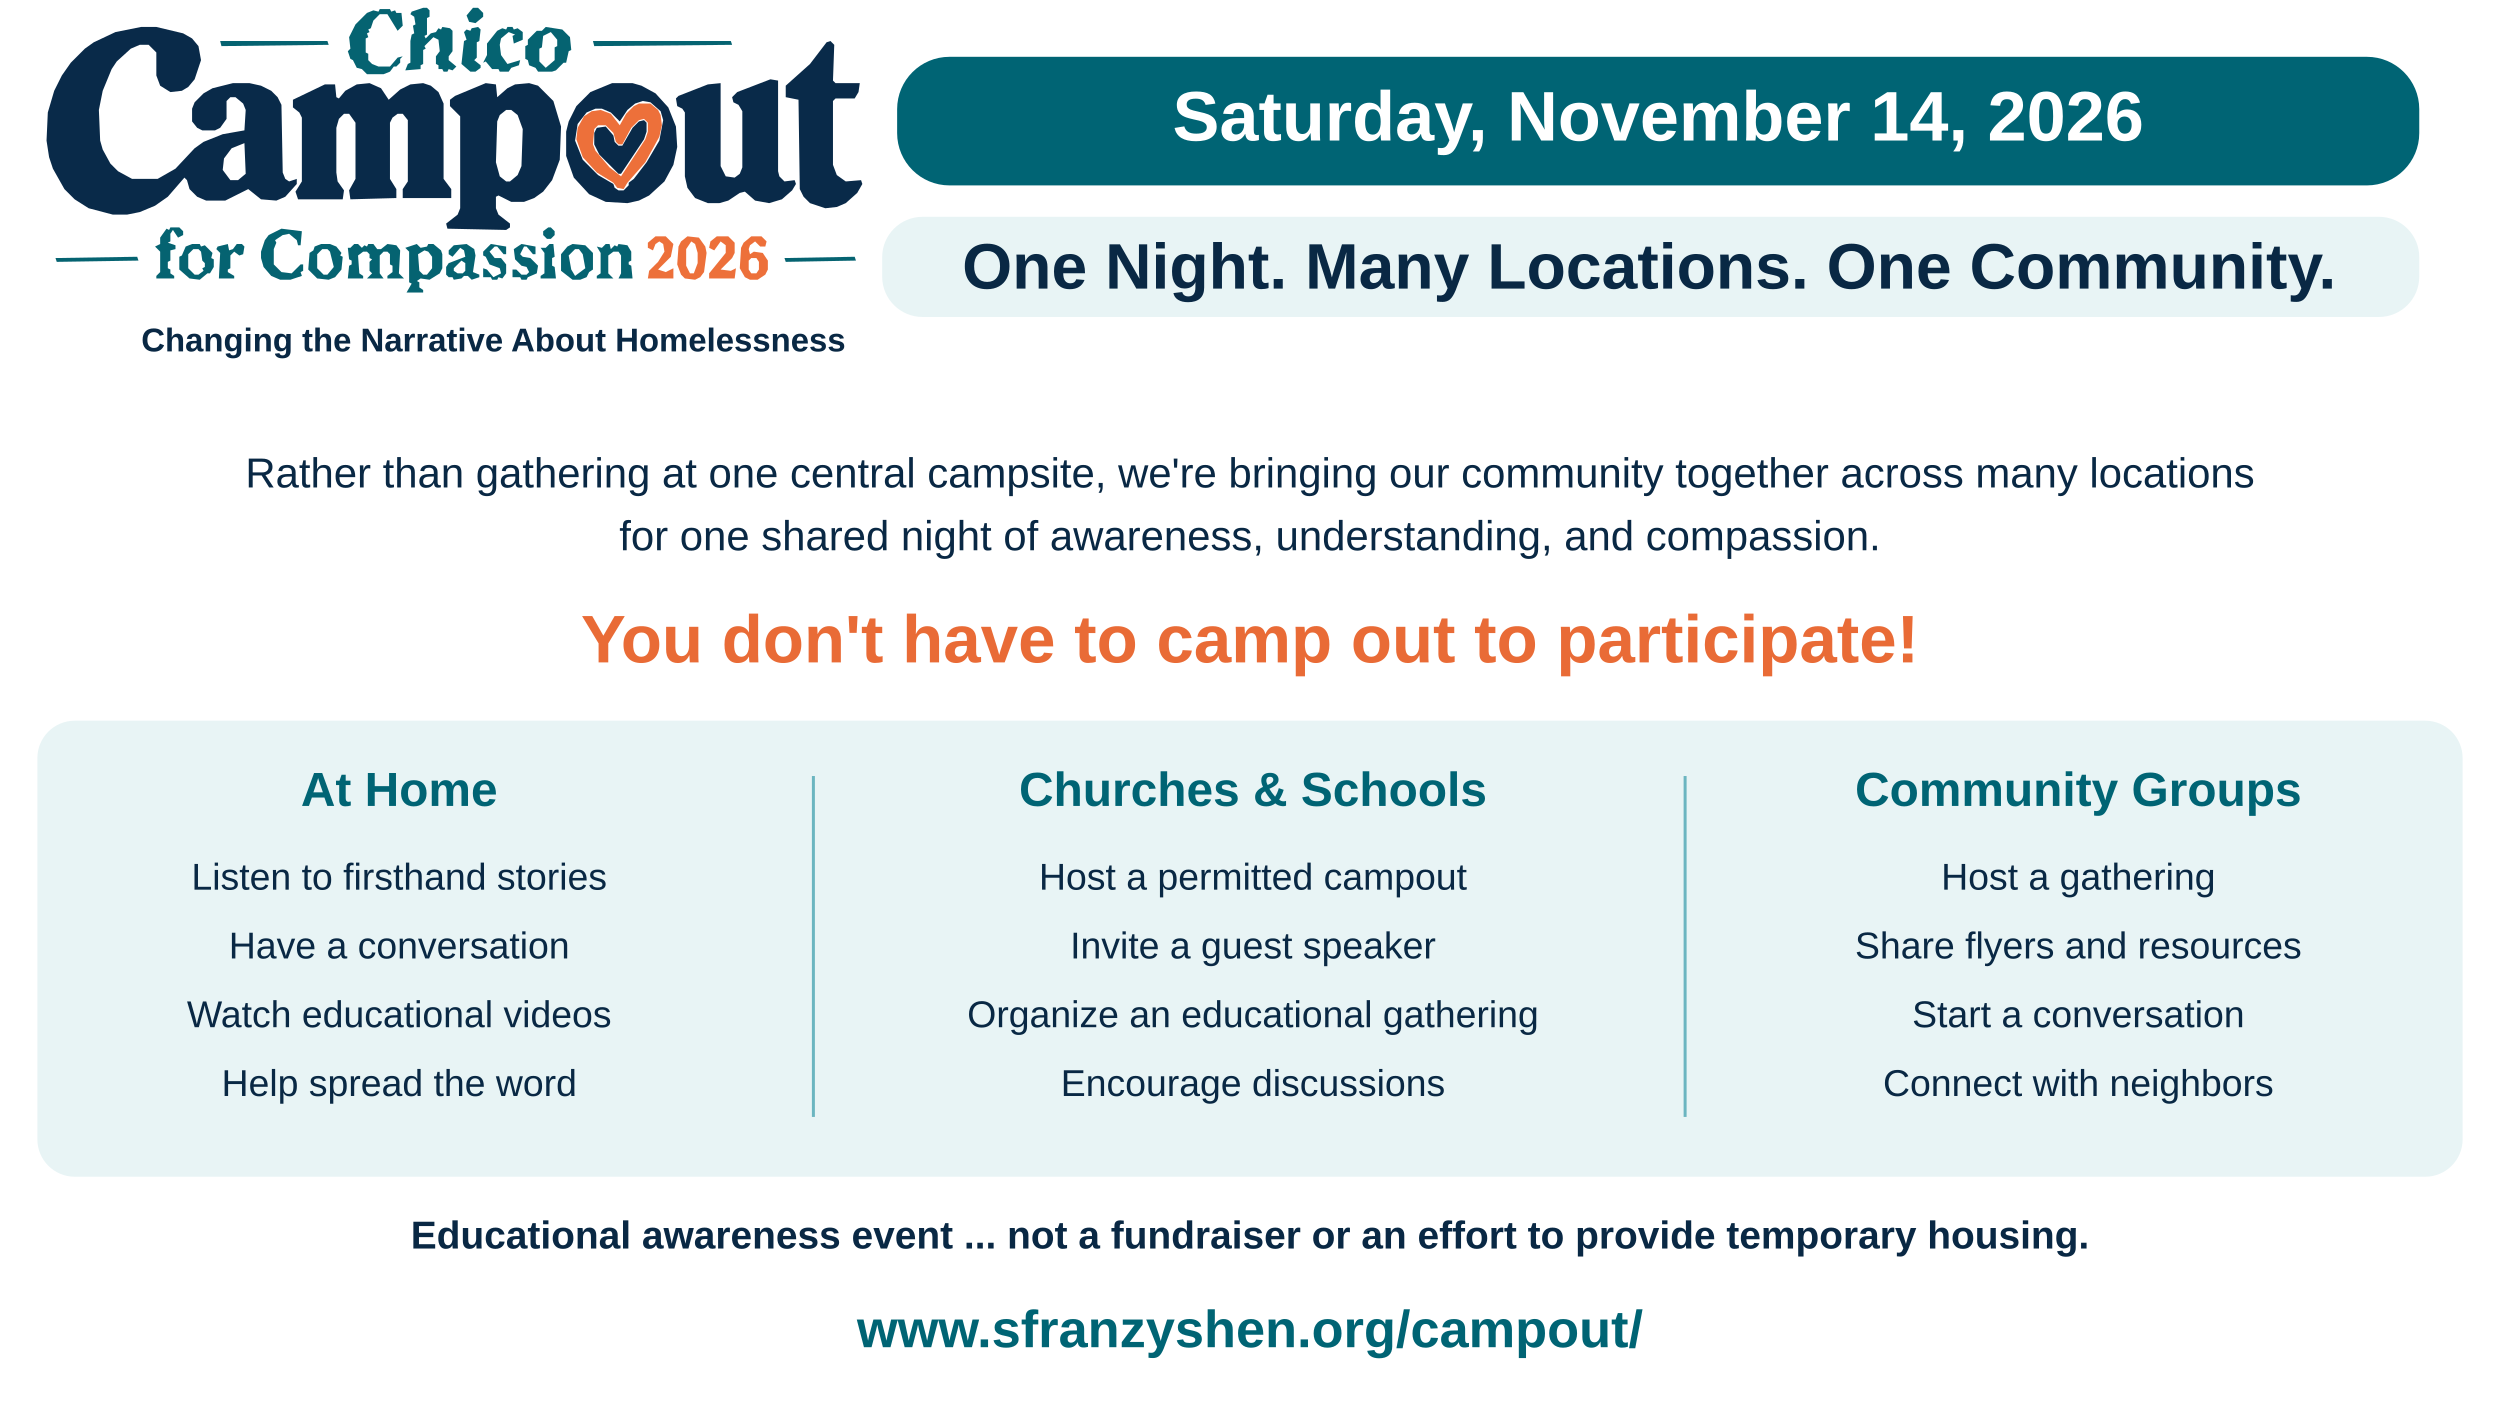
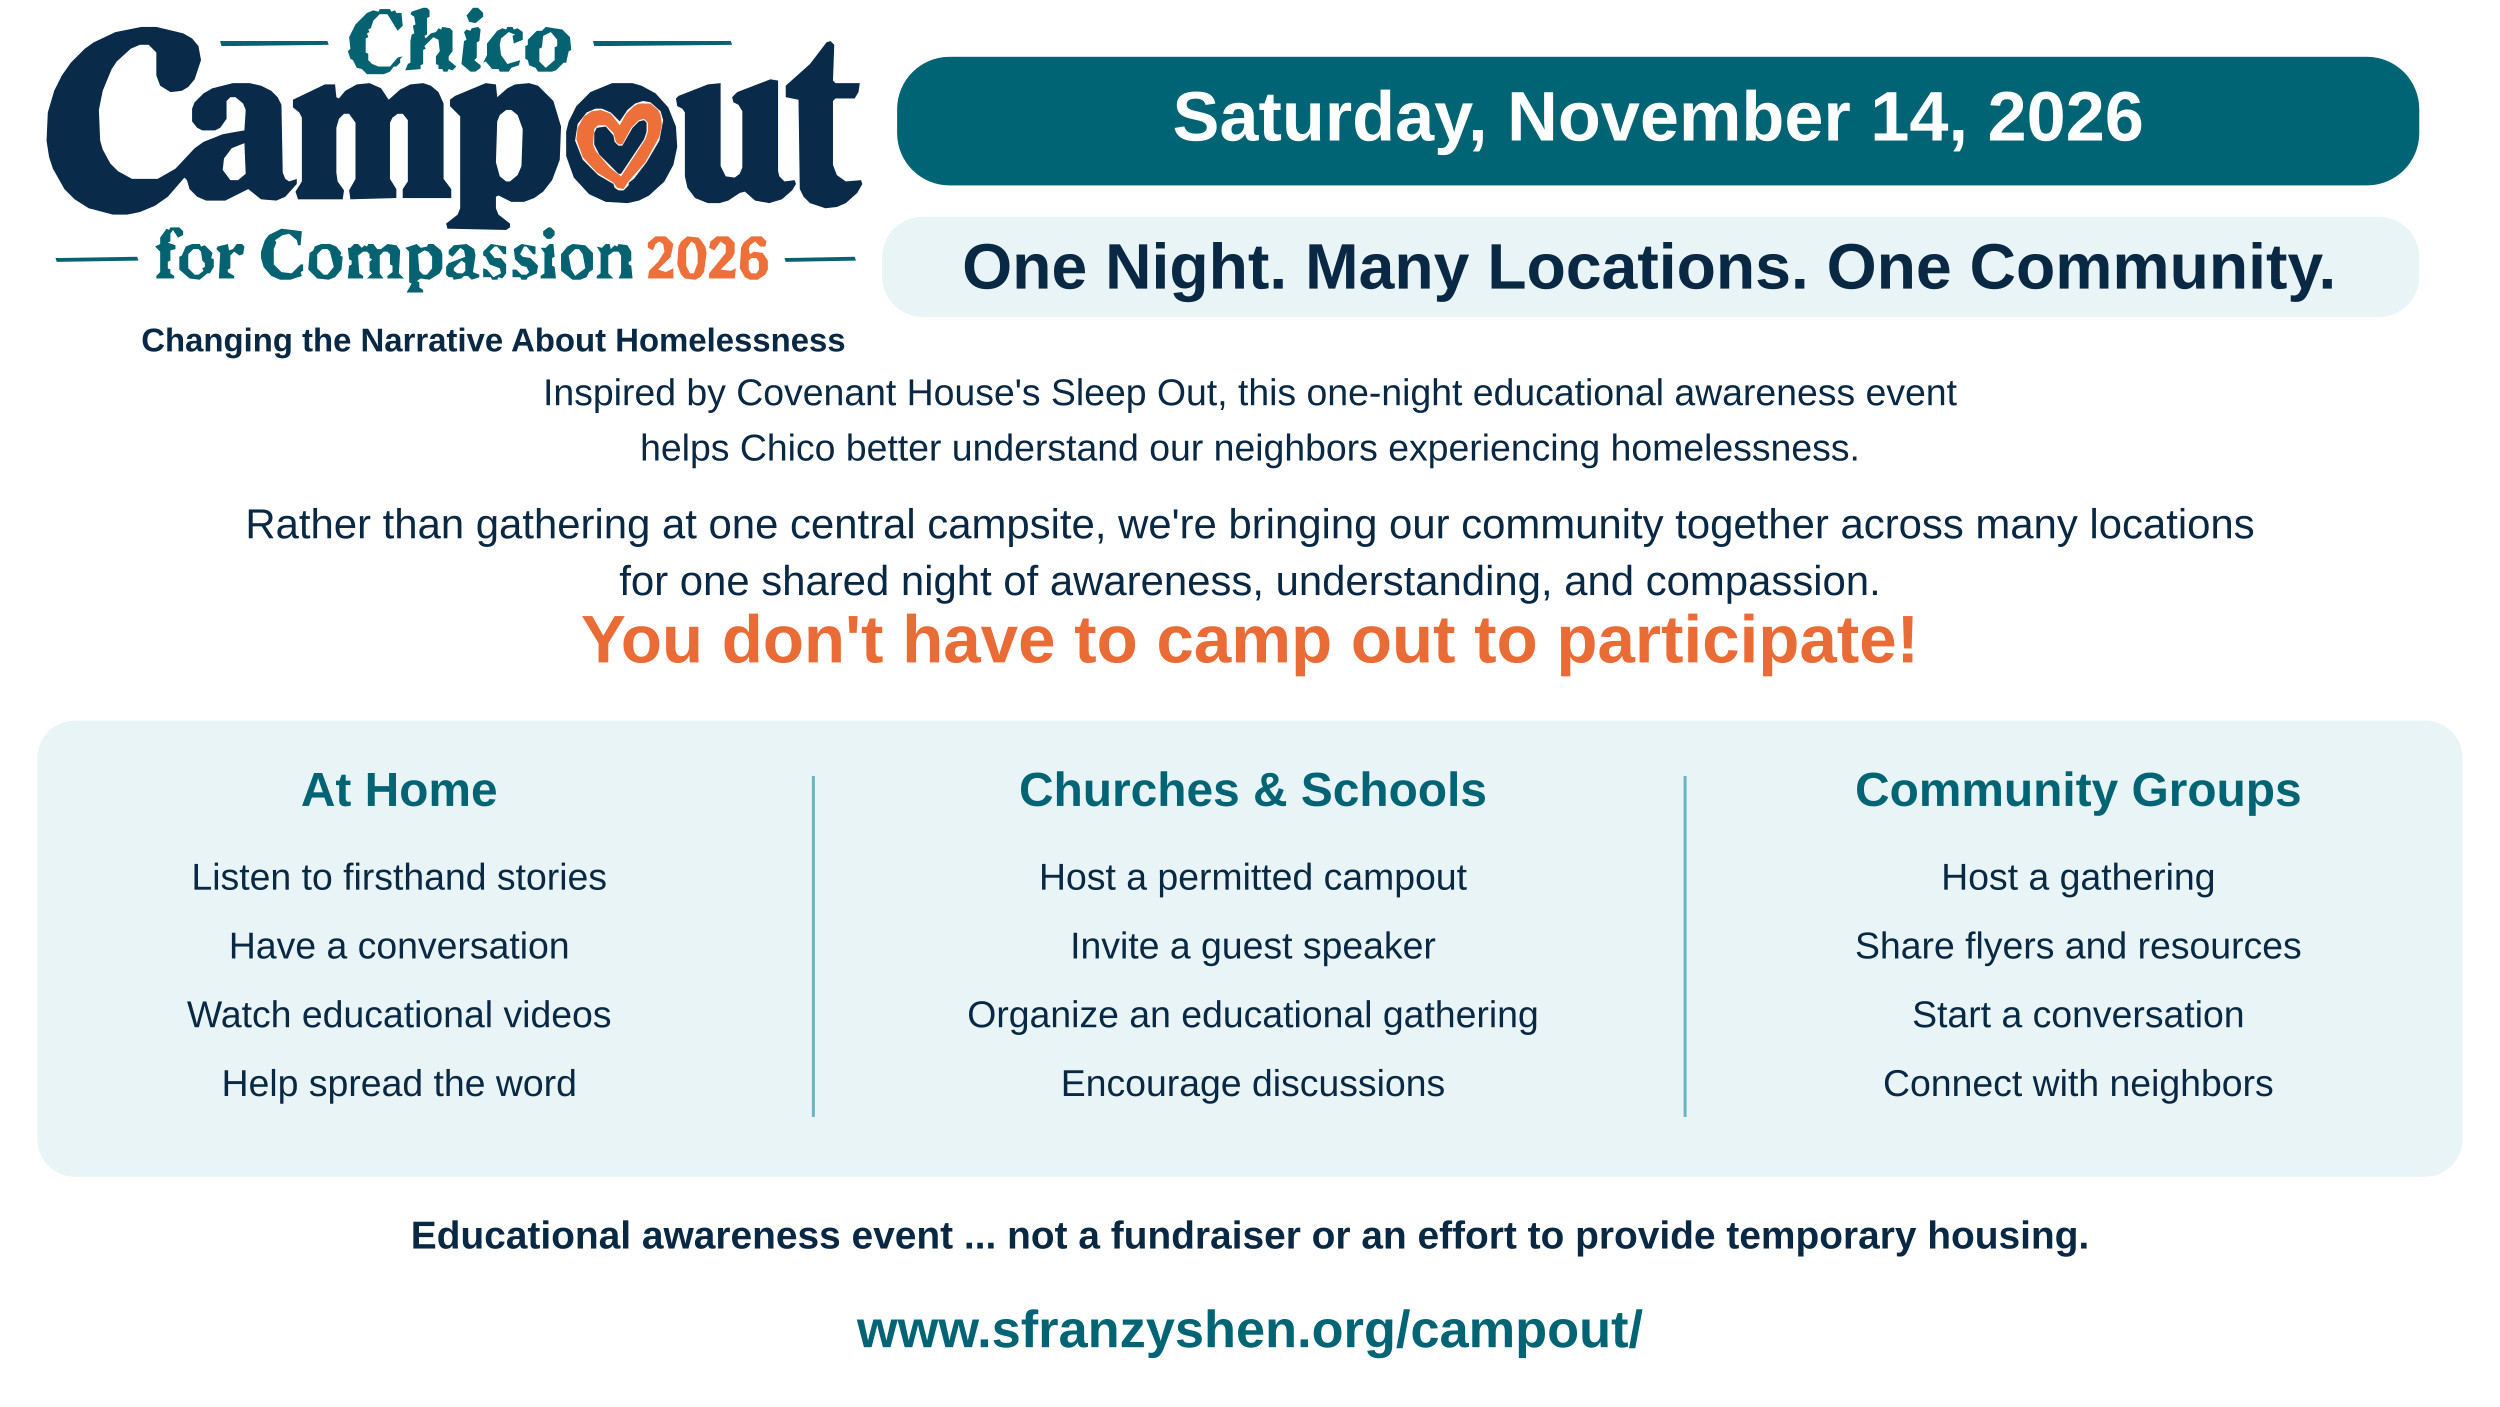
<svg xmlns="http://www.w3.org/2000/svg" width="1672" height="941" viewBox="0 0 1672 941" role="img" aria-label="Chico Campout for Compassion 2026 landscape social media graphic, updated event description">
  <rect width="1672" height="941" fill="#fff" />
  <style>text{font-family:Arial,Helvetica,sans-serif}.navy{fill:#092844}.teal{fill:#006474}.orange{fill:#e96b36}.white{fill:#fff}.title{font-size:49px;font-weight:900}.date{font-size:38px;font-weight:800}.tag{font-size:37px;font-weight:800}.body{font-size:25px}.bodyL{font-size:28px}.head{font-size:32px;font-weight:800}.caption{font-size:22px}.foot{font-size:25px;font-weight:800}</style>
  <svg x="26" y="0" width="555" height="200" viewBox="0 0 650 234" role="img" aria-label="Chico Campout for Compassion 2026">
    <path fill="#092a49" fill-rule="evenodd" d="M474,94 470,95 465,100 457,114 454,114 451,111 450,106 444,99 437,100 435,104 435,113 439,121 454,136 456,136 474,109 476,103 476,96ZM449,65 432,72 421,83 415,95 413,103 413,122 419,139 431,152 444,158 461,159 470,157 478,153 490,142 497,129 500,115 499,99 493,84 483,73 472,67 465,65ZM479,80 487,87 489,94 486,110 476,127 466,140 462,143 462,145 458,149 454,149 451,147 450,144 438,137 426,125 420,110 422,97 429,88 436,85 441,85 448,88 455,95 461,86 467,81 473,79ZM391,67 384,65 373,66 367,69 359,76 358,66 350,65 326,75 322,78 322,83 330,91 330,163 328,168 319,175 320,179 366,180 369,178 369,175 360,168 358,163 358,154 360,153 370,158 380,158 388,155 395,150 402,141 408,125 409,99 403,79ZM366,86 370,86 375,90 379,101 378,130 375,137 369,142 366,142 361,138 358,127 359,95 361,90ZM199,78 199,84 204,88 206,92 206,142 201,150 203,156 238,156 239,149 234,142 233,135 233,100 235,93 239,89 243,89 248,96 248,140 243,149 244,156 280,155 280,148 275,140 275,96 277,92 281,89 285,89 289,94 289,142 285,148 285,155 323,155 323,148 317,140 317,81 313,72 307,67 301,65 291,66 283,70 274,78 268,69 259,65 249,66 240,71 235,77 233,76 232,66 224,66ZM579,63 573,62 547,72 543,76 544,80 548,82 551,87 551,131 549,136 545,139 538,138 534,130 534,65 524,66 501,75 499,77 500,83 504,85 506,88 506,138 508,147 514,155 524,159 533,159 540,157 549,151 553,150 561,157 572,159 582,156 590,149 593,144 592,141 584,142 580,138 579,134ZM620,32 617,33 604,50 585,67 585,76 595,78 596,148 599,154 604,159 616,163 625,162 632,159 641,151 645,144 644,141 632,142 625,137 622,129 622,79 624,77 639,77 642,72 643,65 624,65 622,63 623,35ZM18,59 12,71 7,88 6,110 8,123 11,132 20,148 28,156 39,163 58,168 69,168 79,166 91,161 101,154 114,139 116,141 118,148 124,154 131,157 146,157 164,148 174,156 186,157 193,154 202,144 202,140 196,142 193,140 191,135 190,82 187,76 182,71 174,67 165,65 152,65 136,69 129,73 122,80 120,85 120,95 124,100 128,102 138,102 142,100 147,93 147,79 150,76 154,76 160,81 162,86 161,102 144,105 129,111 122,116 107,132 93,140 73,140 62,134 56,128 50,117 48,110 47,86 50,71 57,54 61,48 72,38 79,35 86,35 92,41 92,59 95,67 103,72 112,71 117,68 122,62 127,47 125,36 120,30 113,26 92,21 80,21 60,25 43,33 36,38 25,49ZM161,112 162,136 156,141 150,141 144,133 145,124 151,116Z" />
    <path fill="#056371" fill-rule="evenodd" d="M584,202 585,205 640,204 639,201ZM13,202 14,205 78,204 77,201ZM437,193 440,198 440,214 437,216 437,218 450,218 446,214 446,200 450,197 454,197 456,200 456,214 454,218 465,218 464,208 462,207 462,205 464,204 464,197 461,192 454,191 453,193 451,192 448,195 447,191 444,191 441,194ZM418,191 414,193 409,199 409,212 418,219 424,219 429,217 431,213 434,211 434,198 428,192ZM423,195 426,199 428,210 420,216 417,211 415,200 420,195ZM403,191 400,191 397,194 393,194 396,198 396,214 393,216 393,218 405,218 404,209 402,208 402,202 404,201ZM378,191 372,195 373,203 378,208 382,209 384,213 382,215 378,215 374,211 371,211 371,217 377,217 378,219 382,219 383,217 390,214 391,208 385,202 379,201 377,199 380,193 382,193 387,199 389,199 389,193ZM354,191 348,197 348,200 350,201 353,207 361,210 362,214 356,217 351,211 348,210 348,217 354,217 355,219 359,219 360,217 363,218 366,214 366,207 362,202 357,202 353,197 357,193 359,193 364,199 366,199 366,193ZM325,192 321,196 321,199 324,201 330,194 333,196 334,201 321,206 319,209 319,215 321,217 324,217 325,219 331,218 333,216 336,216 339,219 345,217 345,215 340,213 342,200 341,195 335,191ZM331,204 334,206 334,212 332,214 328,214 325,212 325,210ZM309,191 305,191 304,193 299,194 296,191 287,194 290,197 290,221 292,222 288,229 301,229 301,227 298,225 298,221 296,220 299,218 306,219 314,214 316,210 316,199 315,196ZM302,196 305,197 308,201 308,210 304,215 301,215 298,212 297,199ZM242,194 243,203 245,204 245,207 243,208 242,218 254,218 254,216 251,214 250,200 254,197 257,197 259,199 259,202 261,203 259,205 259,212 261,214 257,218 270,218 267,214 267,200 270,197 273,197 275,199 275,207 277,208 277,213 273,216 273,218 286,218 282,214 283,196 280,192 273,191 268,195 265,195 262,191 258,191 257,193 255,192 253,194 250,191 247,191 244,194ZM221,191 216,193 215,196 212,198 211,211 218,218 227,219 232,217 237,211 238,201 236,200 237,198 233,193 228,191ZM222,195 226,195 228,197 231,209 226,215 223,215 218,210 218,199ZM140,193 139,195 142,198 141,218 153,218 153,216 148,213 148,211 150,210 150,200 153,197 157,200 160,199 161,193 159,191 155,191 152,195 149,196 148,191ZM120,191 115,193 112,200 110,201 110,211 118,218 126,219 132,214 134,214 137,209 137,203 135,202 136,198 130,192 127,193 126,191ZM121,195 125,195 127,197 128,204 130,206 130,209 128,210 129,212 125,215 122,215 117,210 117,199ZM190,179 180,184 177,188 174,197 174,202 176,209 182,216 189,219 197,219 206,216 205,213 207,212 207,207 205,207 198,214 190,213 184,207 184,195 186,190 185,188 191,184 196,183 202,188 203,192 205,192 206,181ZM399,178 395,181 395,184 398,187 401,187 404,184 404,181 401,178ZM110,178 103,178 102,180 100,179 95,186 95,191 91,193 95,197 95,213 92,216 92,218 106,218 106,216 103,214 103,211 101,210 101,205 103,204 103,196 107,195 107,192 101,190 103,189 103,183 105,180 109,186 113,184 113,181ZM434,32 435,36 543,35 542,32ZM142,32 143,36 227,35 226,32ZM410,23 397,21 394,24 390,24 383,31 383,35 381,36 381,46 383,47 384,51 389,53 391,56 402,56 405,55 411,49 413,49 415,40 417,39 416,29ZM401,25 406,31 406,36 404,37 404,47 397,53 392,48 392,38 394,37 395,28ZM375,22 372,23 371,21 367,21 366,23 363,22 359,24 351,34 351,43 348,49 350,48 355,54 360,54 361,56 368,56 370,53 376,51 377,47 367,50 362,43 361,35 362,30 368,25 373,27 371,28 372,34 379,31 379,25ZM344,21 339,22 338,24 335,23 333,25 335,31 333,32 331,50 338,56 342,56 346,53 346,51 341,47 343,45 343,33 345,32 346,23ZM284,10 280,10 279,8 276,9 275,7 267,7 266,9 262,8 257,10 248,19 243,29 244,38 242,40 244,46 246,47 249,53 253,54 257,58 270,58 275,56 278,52 280,52 283,49 283,46 285,44 281,45 275,52 266,52 261,50 258,47 258,42 256,41 256,30 258,29 257,26 259,25 258,23 260,22 262,16 267,11 273,11 281,24 285,20ZM344,6 340,6 335,12 337,17 342,18 348,13 348,10ZM292,9 291,11 294,13 295,19 293,20 294,26 292,27 291,32 291,49 289,50 287,55 299,54 299,51 301,50 301,39 303,38 302,36 309,29 313,31 314,40 311,44 311,50 313,51 313,54 316,54 317,56 320,56 321,54 324,55 327,52 321,47 321,44 324,40 324,24 322,22 316,21 315,23 313,22 311,25 307,26 303,30 302,28 304,27 304,14 306,13 306,8 304,6 301,6Z" />
    <path fill="#ed703a" fill-rule="evenodd" d="M558,185 552,190 550,194 549,210 553,217 557,219 563,219 569,215 571,211 571,204 567,198 560,197 557,199 556,195 557,192 561,189 565,193 569,193 570,189 566,185ZM558,202 562,202 564,205 564,211 562,214 558,214 556,211 556,204ZM531,185 526,189 525,194 529,196 534,189 538,192 538,198 525,214 525,218 545,218 546,210 542,212 534,211 543,202 545,198 545,190 540,185ZM508,185 503,189 501,193 500,207 503,215 506,218 514,219 518,217 521,213 523,198 522,193 517,186ZM511,189 514,191 516,198 516,206 513,214 510,214 507,208 507,195ZM483,185 477,190 477,194 481,196 483,191 486,189 489,191 490,197 485,205 478,212 477,218 497,218 497,210 491,213 485,211 495,201 497,191 491,185ZM479,81 470,81 466,83 460,89 455,98 448,89 440,86 433,87 427,91 422,100 421,109 426,123 437,135 450,143 453,147 458,148 461,143 475,127 486,107 488,98 487,90 485,86ZM474,93 477,96 477,103 475,109 456,138 447,131 436,118 434,113 435,101 438,98 444,98 450,104 452,111 454,113 457,113 464,100 470,94Z" />
  </svg>
  <rect x="600" y="38" width="1018" height="86" rx="35" fill="#006474" />
  <text x="1109" y="94" text-anchor="middle" class="white" style="font-size:47px;font-weight:800">Saturday, November 14, 2026</text>
  <rect x="590" y="145" width="1028" height="67" rx="27" fill="#e8f4f5" />
  <text x="1103" y="193" text-anchor="middle" class="navy" style="font-size:43px;font-weight:900">One Night. Many Locations. One Community.</text>
  <text x="330" y="235" text-anchor="middle" class="navy caption" style="font-weight:800">Changing the Narrative About Homelessness</text>
-   <text x="836" y="326" text-anchor="middle" class="navy bodyL">Rather than gathering at one central campsite, we're bringing our community together across many locations</text>
-   <text x="836" y="368" text-anchor="middle" class="navy bodyL">for one shared night of awareness, understanding, and compassion.</text>
+   <text x="836" y="271" text-anchor="middle" class="navy body">Inspired by Covenant House's Sleep Out, this one-night educational awareness event</text>
+   <text x="836" y="308" text-anchor="middle" class="navy body">helps Chico better understand our neighbors experiencing homelessness.</text>
+   <text x="836" y="360" text-anchor="middle" class="navy bodyL">Rather than gathering at one central campsite, we're bringing our community together across many locations</text>
+   <text x="836" y="398" text-anchor="middle" class="navy bodyL">for one shared night of awareness, understanding, and compassion.</text>
  <text x="836" y="443" text-anchor="middle" class="orange" style="font-size:45px;font-weight:900">You don't have to camp out to participate!</text>
  <rect x="25" y="482" width="1622" height="305" rx="25" fill="#e8f4f5" />
  <text x="267" y="539" text-anchor="middle" class="teal head">At Home</text>
  <text x="267" y="595" text-anchor="middle" class="navy body">Listen to firsthand stories</text>
  <text x="267" y="641" text-anchor="middle" class="navy body">Have a conversation</text>
  <text x="267" y="687" text-anchor="middle" class="navy body">Watch educational videos</text>
  <text x="267" y="733" text-anchor="middle" class="navy body">Help spread the word</text>
  <line x1="544" y1="519" x2="544" y2="747" stroke="#6bb5c0" stroke-width="2" />
  <text x="838" y="539" text-anchor="middle" class="teal head">Churches &amp; Schools</text>
  <text x="838" y="595" text-anchor="middle" class="navy body">Host a permitted campout</text>
  <text x="838" y="641" text-anchor="middle" class="navy body">Invite a guest speaker</text>
  <text x="838" y="687" text-anchor="middle" class="navy body">Organize an educational gathering</text>
  <text x="838" y="733" text-anchor="middle" class="navy body">Encourage discussions</text>
  <line x1="1127" y1="519" x2="1127" y2="747" stroke="#6bb5c0" stroke-width="2" />
  <text x="1390" y="539" text-anchor="middle" class="teal head">Community Groups</text>
  <text x="1390" y="595" text-anchor="middle" class="navy body">Host a gathering</text>
  <text x="1390" y="641" text-anchor="middle" class="navy body">Share flyers and resources</text>
  <text x="1390" y="687" text-anchor="middle" class="navy body">Start a conversation</text>
  <text x="1390" y="733" text-anchor="middle" class="navy body">Connect with neighbors</text>
  <text x="836" y="835" text-anchor="middle" class="navy" style="font-size:26px;font-weight:700">Educational awareness event ... not a fundraiser or an effort to provide temporary housing.</text>
  <text x="836" y="901" text-anchor="middle" class="teal" style="font-size:35px;font-weight:900">www.sfranzyshen.org/campout/</text>
</svg>
